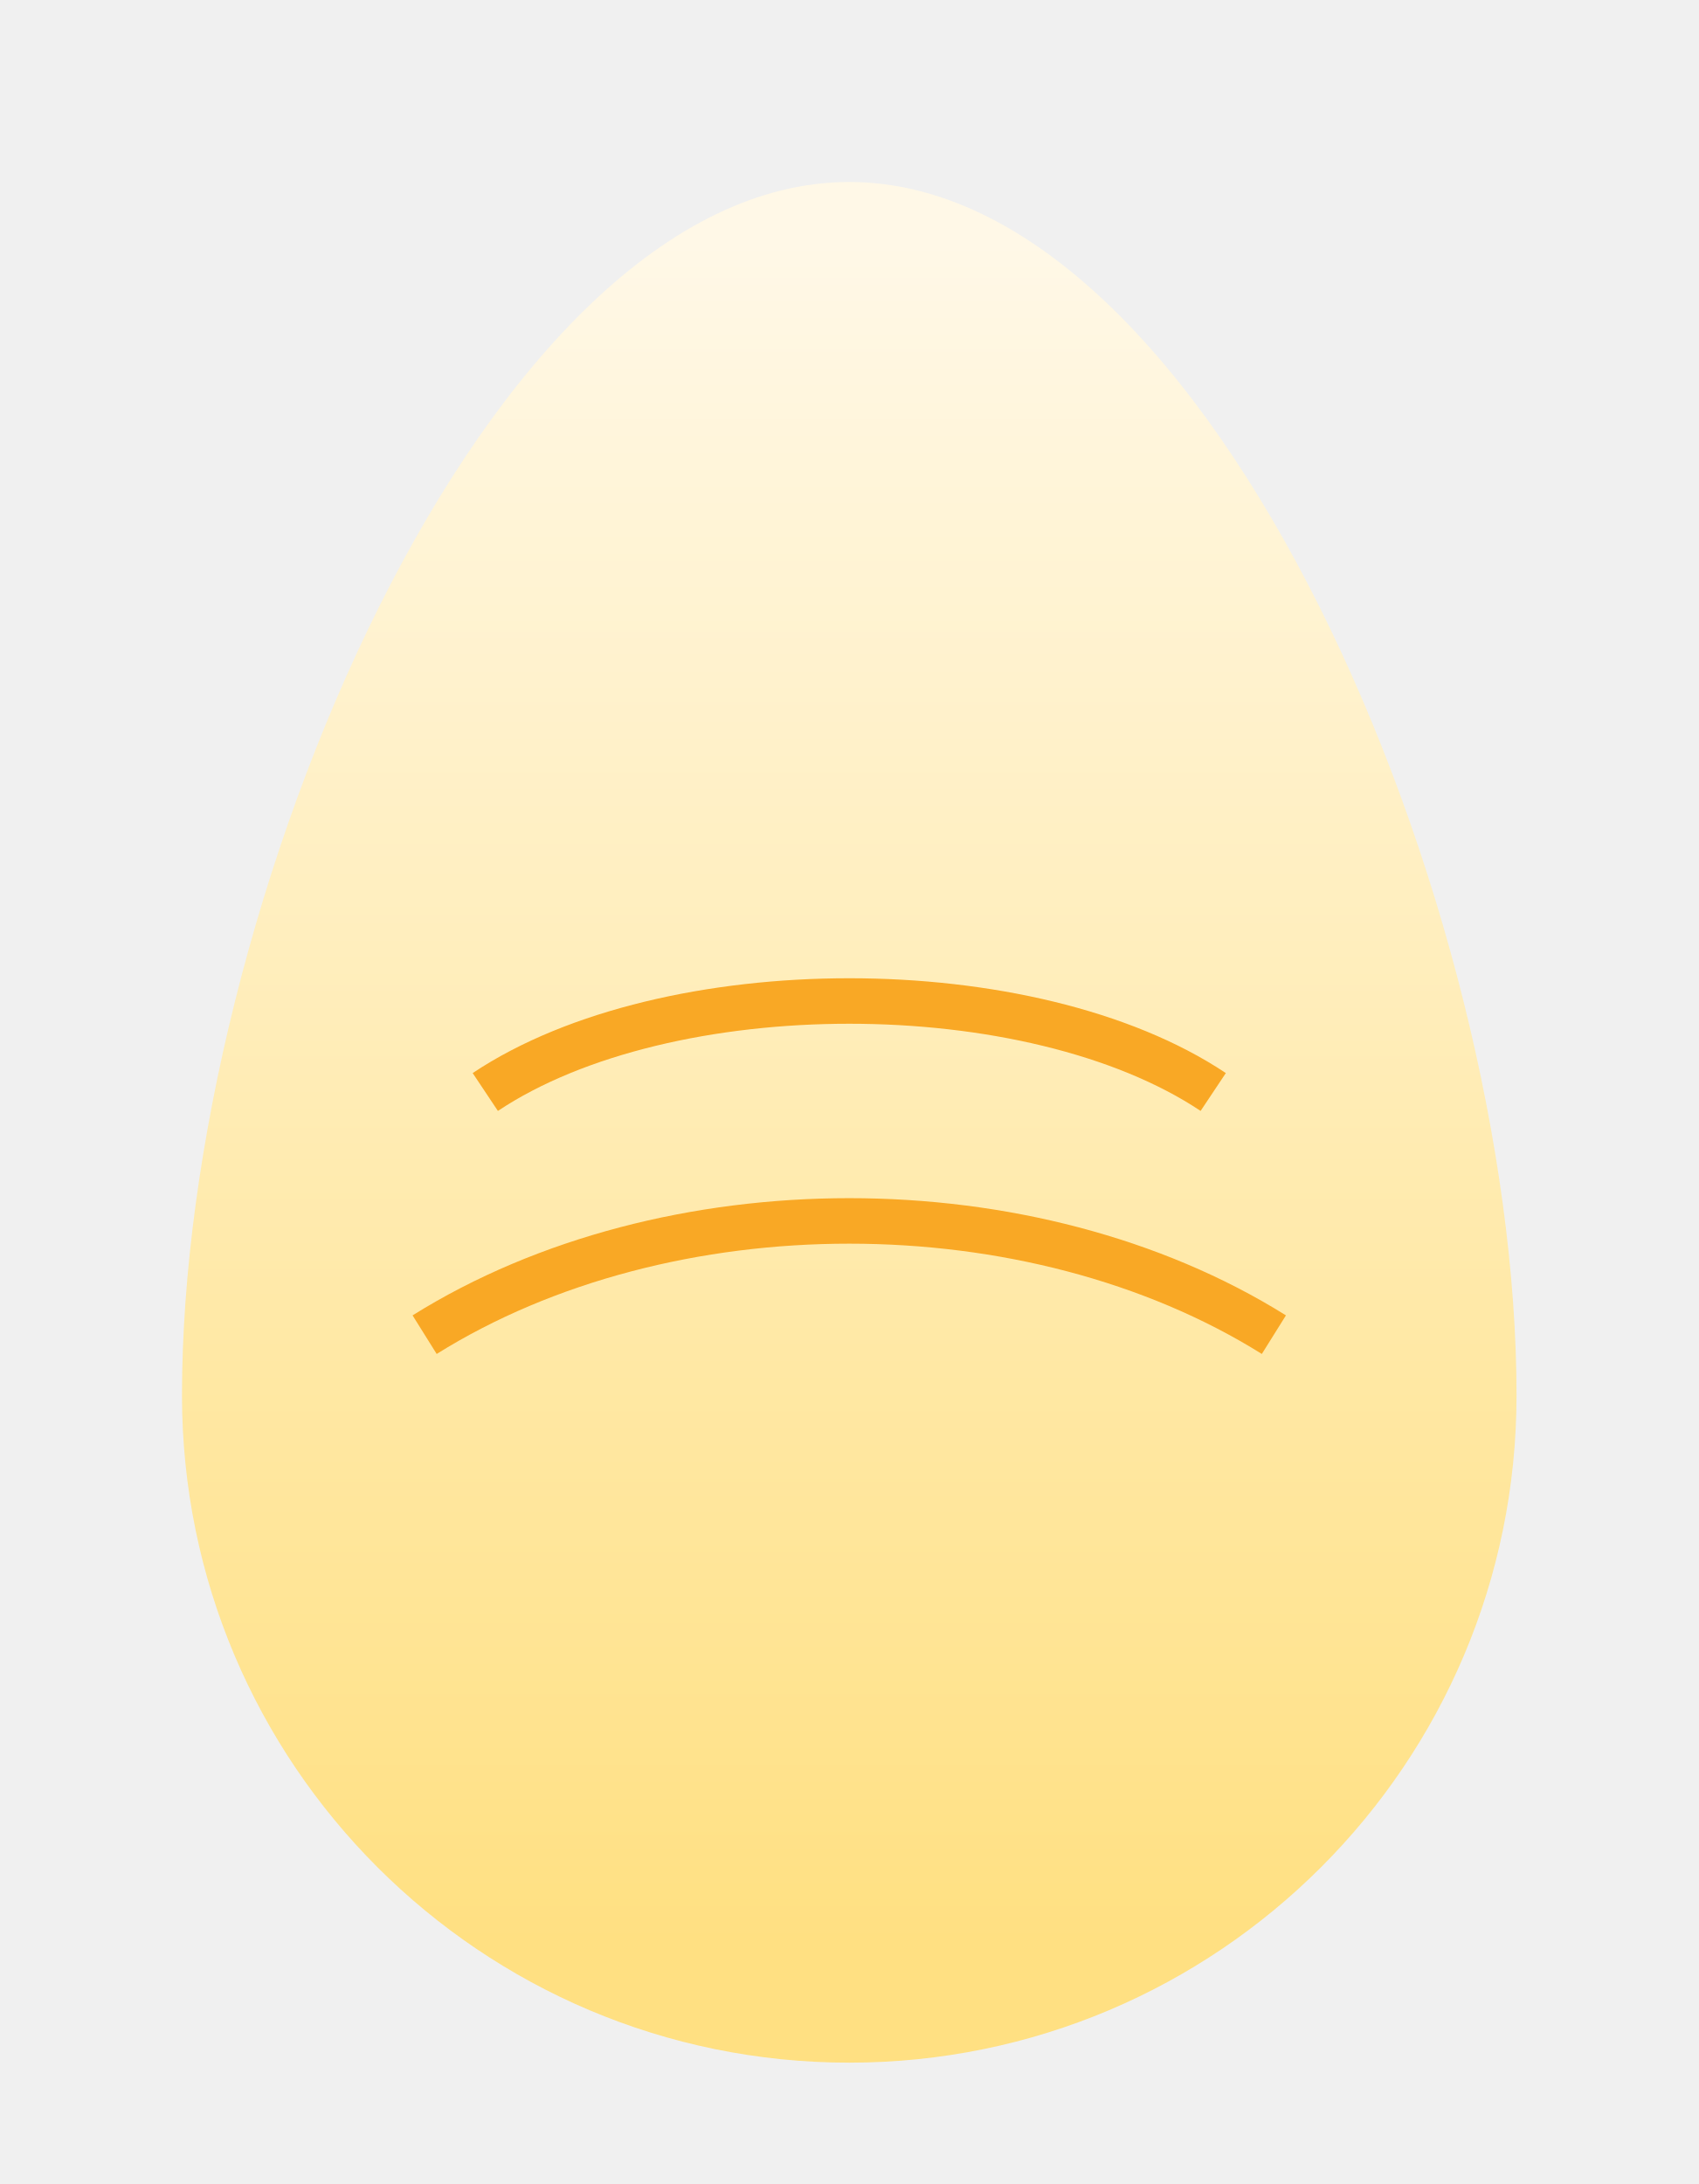
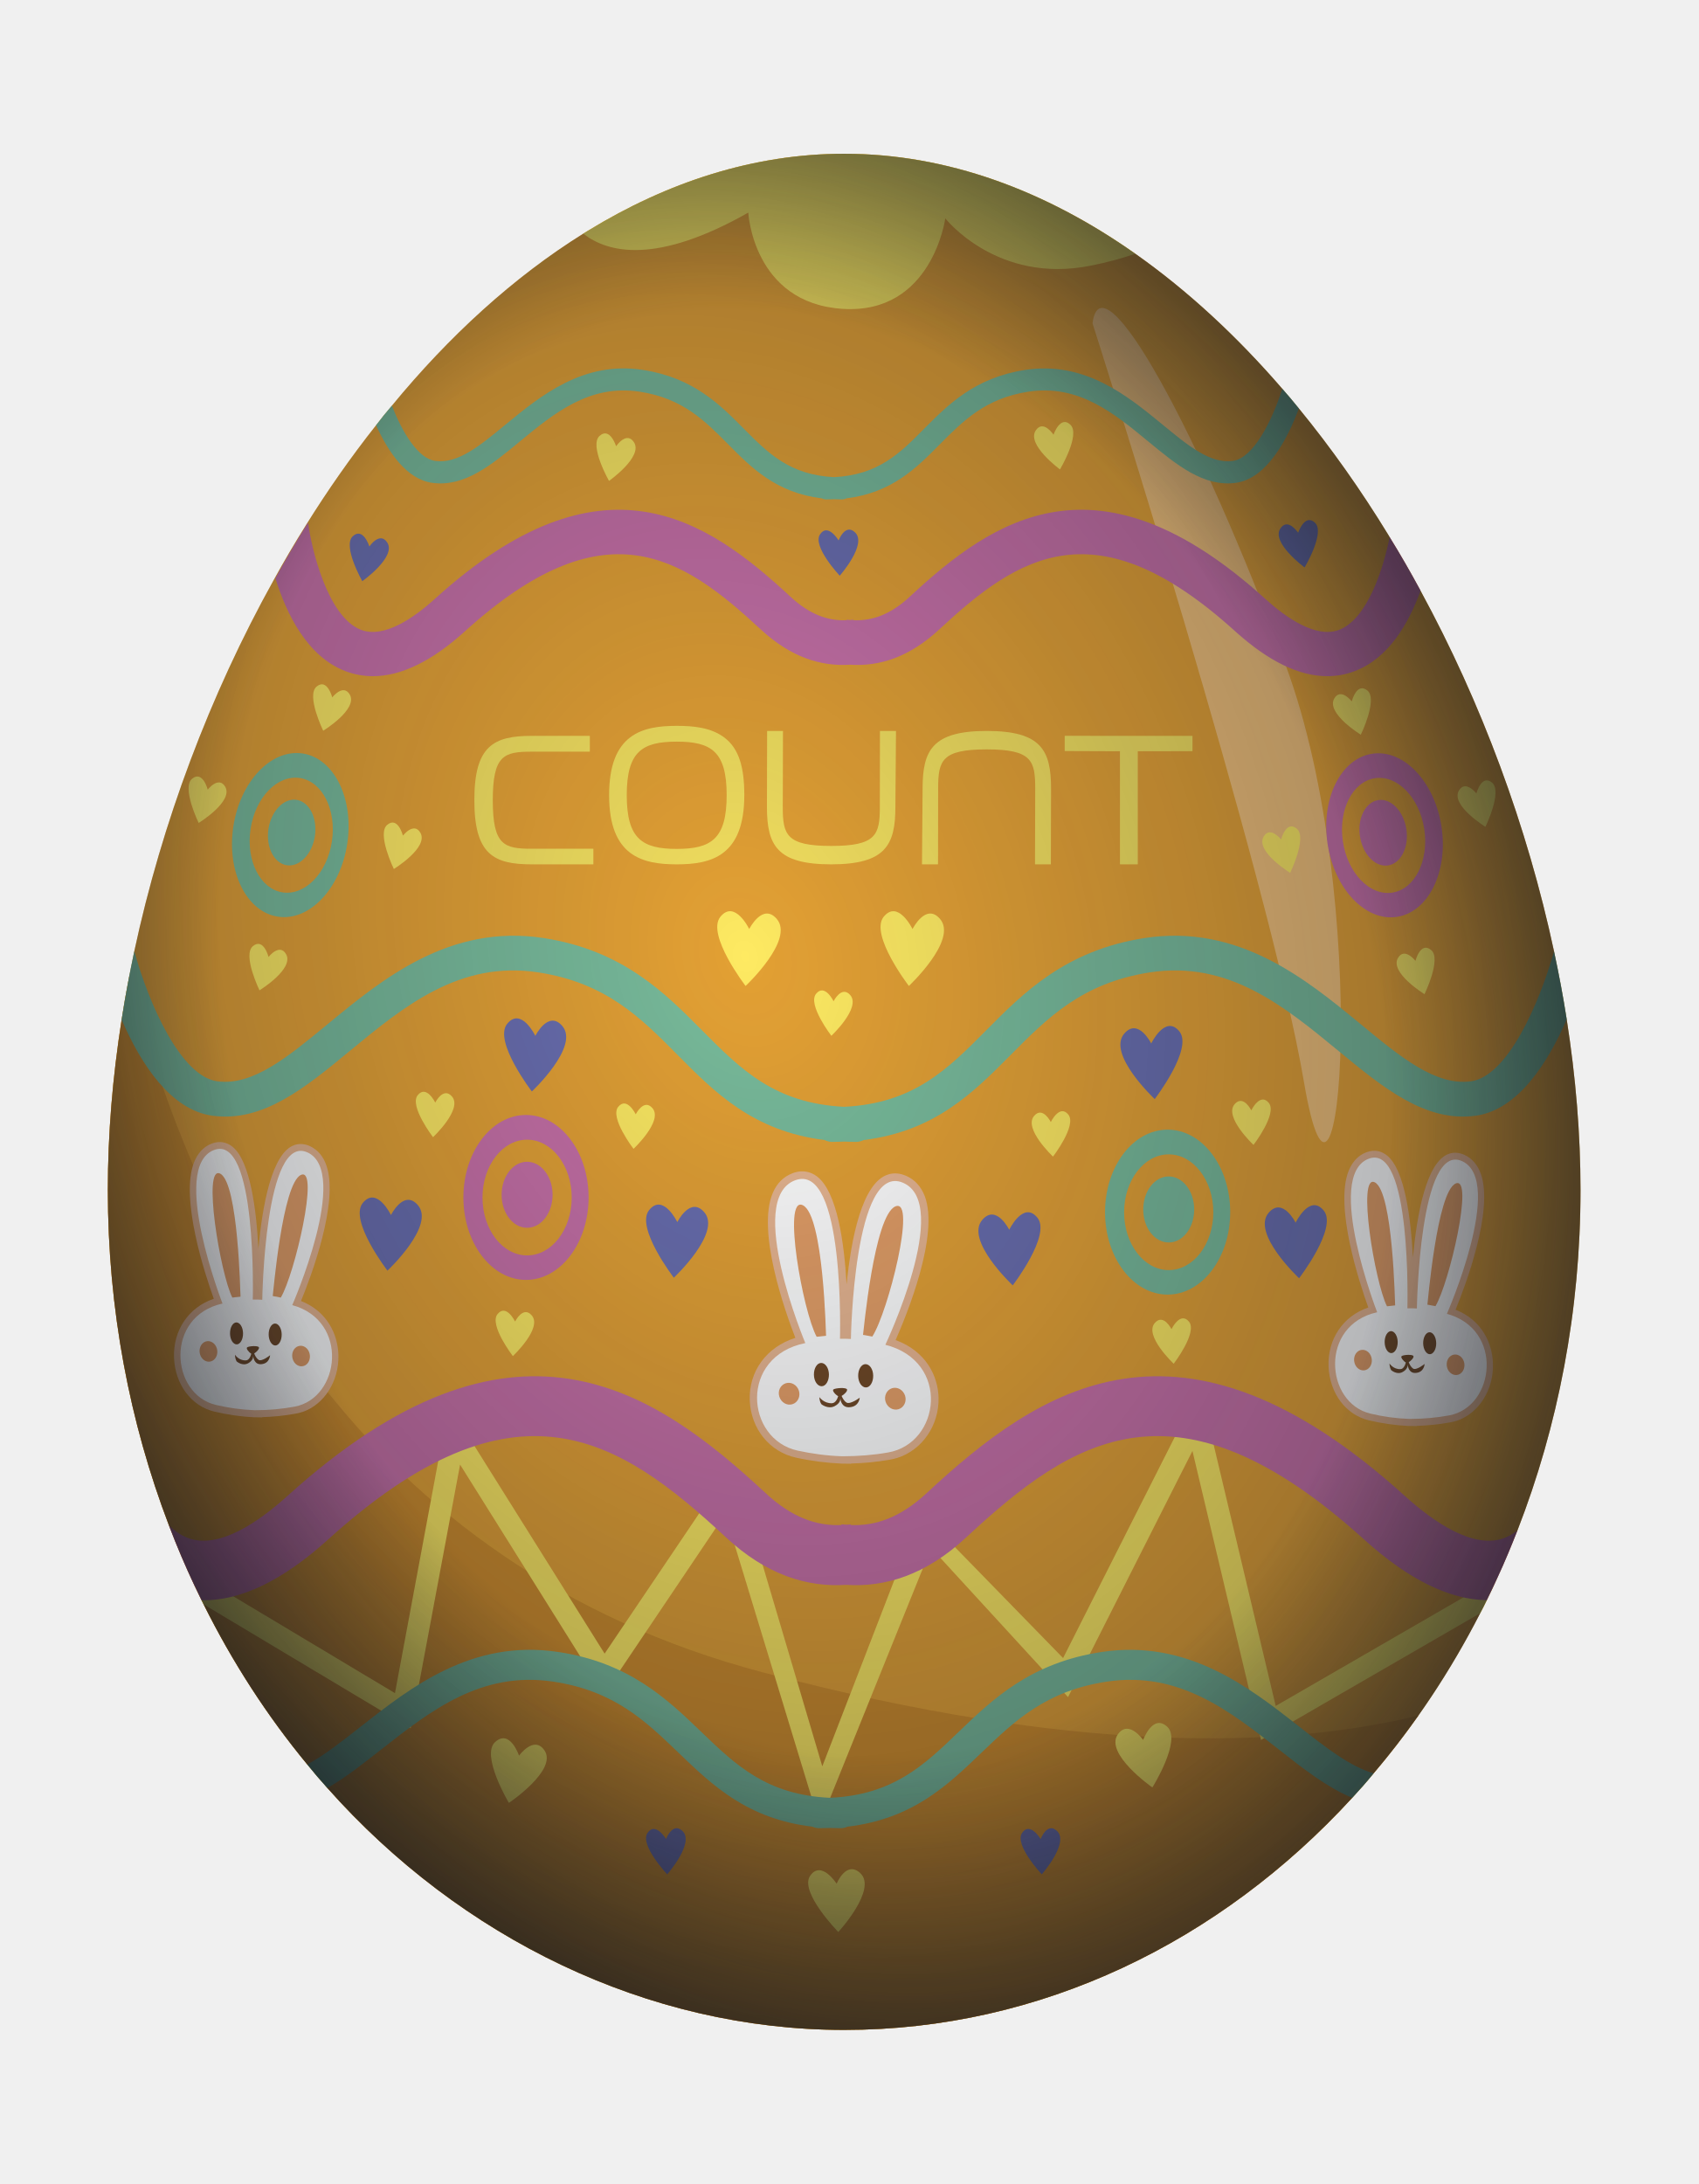
- <svg xmlns="http://www.w3.org/2000/svg" viewBox="0 0 56 72" fill="none">
+ <svg xmlns="http://www.w3.org/2000/svg" width="56" height="72" viewBox="0 0 56 72" fill="none">
+   <path d="M52.109 39.228C52.109 43.225 51.367 47.021 50.031 50.45C49.824 50.981 49.605 51.505 49.368 52.015C49.256 52.266 49.139 52.51 49.019 52.754C48.95 52.899 48.877 53.041 48.801 53.183C48.195 54.366 47.514 55.494 46.764 56.557C46.298 57.217 45.806 57.853 45.288 58.461C45.063 58.738 44.826 59.007 44.582 59.269C40.229 64.012 34.329 66.92 27.832 66.92C21.335 66.92 15.173 63.877 10.794 58.945C10.565 58.69 10.343 58.432 10.132 58.17C8.814 56.576 7.668 54.807 6.714 52.892C6.692 52.848 6.667 52.801 6.645 52.754C6.568 52.597 6.492 52.441 6.419 52.284C6.113 51.636 5.83 50.97 5.571 50.29C4.275 46.901 3.555 43.159 3.555 39.228C3.555 37.394 3.711 35.512 4.01 33.616C4.084 33.132 4.17 32.65 4.264 32.167C4.316 31.898 4.371 31.629 4.428 31.359C5.335 27.13 6.918 22.911 9.018 19.133C9.356 18.514 9.713 17.91 10.084 17.317C10.805 16.16 11.577 15.057 12.399 14.019C12.563 13.801 12.738 13.586 12.92 13.375C14.811 11.074 16.939 9.132 19.23 7.703C19.28 7.672 19.33 7.64 19.38 7.61C22.012 5.997 24.862 5.069 27.832 5.069C31.235 5.069 34.471 6.285 37.408 8.349C37.416 8.354 37.423 8.359 37.431 8.364C39.159 9.581 40.785 11.089 42.278 12.818C42.464 13.029 42.646 13.244 42.824 13.466C43.883 14.758 44.873 16.16 45.78 17.645C45.791 17.666 45.805 17.685 45.816 17.706C46.166 18.271 46.497 18.849 46.817 19.439C46.824 19.45 46.832 19.464 46.835 19.475C48.844 23.162 50.359 27.257 51.236 31.363C51.396 32.109 51.538 32.859 51.654 33.605C51.953 35.508 52.109 37.394 52.109 39.228Z" fill="#E4A134" />
+   <path d="M36.021 10.66C36.021 10.66 41.819 28.778 42.995 35.69C44.171 42.602 45.241 29.652 42.395 21.947C39.552 14.245 36.316 8.356 36.021 10.656V10.66Z" fill="#F4C27A" />
+   <path fill-rule="evenodd" clip-rule="evenodd" d="M46.764 56.557C46.298 57.218 45.806 57.853 45.288 58.461C45.063 58.738 44.826 59.007 44.582 59.269C40.229 64.012 34.329 66.92 27.832 66.92C21.335 66.92 15.173 63.877 10.794 58.945C10.565 58.691 10.343 58.432 10.132 58.17C8.814 56.576 7.668 54.807 6.714 52.892C6.709 52.883 6.704 52.873 6.699 52.864L6.692 52.848C6.676 52.818 6.66 52.786 6.645 52.754C6.568 52.598 6.492 52.441 6.419 52.285C6.113 51.637 5.83 50.971 5.571 50.29C4.275 46.901 3.555 43.16 3.555 39.229C3.555 37.394 3.711 35.512 4.01 33.616C4.084 33.132 4.17 32.65 4.264 32.168C6.44 40.735 11.827 51.614 25.152 55.133C35.466 57.858 42.329 57.636 46.764 56.557Z" fill="#D18D2A" />
+   <path d="M46.835 19.475C46.449 20.545 45.783 21.71 44.648 22.132C44.364 22.238 44.069 22.292 43.76 22.292C42.828 22.292 41.816 21.797 40.728 20.815C36.13 16.647 33.586 18.318 30.973 20.745C29.976 21.674 28.986 21.976 28.028 21.914C27.071 21.976 26.078 21.674 25.076 20.745C22.463 18.318 19.923 16.647 15.326 20.815C14.241 21.797 13.225 22.292 12.294 22.292C11.988 22.292 11.693 22.238 11.405 22.132C10.128 21.655 9.44 20.229 9.08 19.064C9.418 18.445 9.771 17.841 10.146 17.248H10.161C10.259 18.023 10.787 20.349 11.912 20.767C12.672 21.051 13.659 20.36 14.347 19.734C19.85 14.751 23.282 17.091 26.07 19.679C26.689 20.25 27.29 20.476 27.916 20.447V20.429C27.952 20.436 27.988 20.436 28.028 20.44C28.061 20.436 28.101 20.436 28.134 20.429V20.447C28.764 20.476 29.368 20.25 29.987 19.679C32.767 17.091 36.203 14.751 41.707 19.734C42.395 20.36 43.385 21.051 44.142 20.767C45.095 20.411 45.619 18.7 45.816 17.706C46.165 18.27 46.497 18.849 46.817 19.439C46.824 19.45 46.831 19.464 46.835 19.475Z" fill="#C870A8" />
+   <path fill-rule="evenodd" clip-rule="evenodd" d="M19.23 7.703C20.041 8.339 21.641 8.729 24.671 7.009C24.671 7.009 24.826 9.993 27.78 10.182C30.737 10.372 31.166 7.198 31.166 7.198C31.166 7.198 32.872 9.375 35.951 8.76C36.54 8.643 37.029 8.506 37.431 8.364L37.408 8.349C34.471 6.285 31.235 5.069 27.832 5.069C24.862 5.069 22.012 5.997 19.38 7.61C19.33 7.64 19.28 7.672 19.23 7.703Z" fill="#FEEA61" />
+   <path d="M49.368 52.015C49.256 52.266 49.139 52.51 49.019 52.754C48.95 52.899 48.877 53.041 48.801 53.183L41.576 57.361L39.315 47.833L35.213 55.949L30.7 51.028L27.024 60.128L23.912 49.911L19.912 55.855L15.169 48.284L13.542 56.979L6.714 52.892C6.692 52.848 6.667 52.801 6.645 52.754C6.568 52.597 6.492 52.441 6.419 52.284L6.605 51.975L13.022 55.818L14.794 46.315L19.934 54.515L24.156 48.255L27.111 58.231L30.354 49.845L35.05 54.661L39.563 45.729L42.06 56.24L49.368 52.015Z" fill="#FEEA61" />
+   <path d="M17.342 36.757C16.203 36.757 15.278 37.976 15.278 39.476C15.278 40.976 16.203 42.195 17.342 42.195C18.481 42.195 19.406 40.976 19.406 39.476C19.406 37.976 18.481 36.757 17.342 36.757ZM17.378 41.387C16.567 41.387 15.908 40.532 15.908 39.48C15.908 38.428 16.567 37.572 17.378 37.572C18.19 37.572 18.849 38.428 18.849 39.48C18.849 40.532 18.19 41.387 17.378 41.387Z" fill="#C870A8" />
+   <path d="M18.219 39.388C18.219 39.989 17.844 40.477 17.378 40.477C16.913 40.477 16.538 39.989 16.538 39.388C16.538 38.788 16.913 38.3 17.378 38.3C17.844 38.3 18.219 38.788 18.219 39.388Z" fill="#C870A8" />
+   <path d="M9.979 24.84C8.942 24.684 7.919 25.761 7.693 27.246C7.467 28.732 8.126 30.064 9.164 30.22C10.201 30.377 11.224 29.299 11.449 27.814C11.675 26.329 11.016 24.997 9.979 24.84ZM9.316 29.419C8.578 29.307 8.104 28.371 8.261 27.33C8.417 26.289 9.145 25.536 9.888 25.649C10.627 25.761 11.1 26.697 10.943 27.738C10.787 28.779 10.059 29.532 9.316 29.419Z" fill="#78BB9B" />
+   <path d="M10.383 27.563C10.292 28.156 9.877 28.589 9.455 28.524C9.032 28.458 8.763 27.927 8.85 27.33C8.941 26.737 9.356 26.304 9.779 26.369C10.201 26.435 10.47 26.966 10.383 27.563Z" fill="#78BB9B" />
+   <path d="M43.77 27.822C43.996 29.307 45.019 30.384 46.056 30.227C47.093 30.071 47.752 28.739 47.527 27.254C47.301 25.769 46.278 24.691 45.241 24.848C44.203 25.004 43.545 26.337 43.77 27.822ZM44.276 27.745C44.12 26.704 44.589 25.769 45.332 25.656C46.071 25.543 46.802 26.297 46.959 27.337C47.115 28.378 46.646 29.314 45.903 29.427C45.164 29.54 44.433 28.786 44.276 27.745Z" fill="#C870A8" />
+   <path d="M44.837 27.57C44.928 28.163 45.343 28.596 45.765 28.531C46.187 28.465 46.457 27.934 46.369 27.337C46.278 26.744 45.863 26.31 45.441 26.376C45.019 26.442 44.749 26.973 44.837 27.57Z" fill="#C870A8" />
+   <path d="M42.824 13.466C42.449 14.471 41.772 15.781 40.739 15.919C39.687 16.058 38.798 15.33 37.863 14.558C36.731 13.623 35.559 12.658 33.903 12.913C32.491 13.131 31.763 13.867 30.991 14.642C30.212 15.432 29.404 16.243 27.908 16.429C27.861 16.451 27.806 16.465 27.748 16.465C27.664 16.465 27.581 16.462 27.497 16.458C27.417 16.458 27.333 16.465 27.246 16.465C27.191 16.465 27.137 16.451 27.089 16.429C25.593 16.243 24.785 15.432 24.003 14.642C23.235 13.867 22.507 13.131 21.091 12.913C19.442 12.658 18.267 13.623 17.134 14.558C16.199 15.33 15.315 16.061 14.259 15.919C13.407 15.806 12.8 14.9 12.399 14.019C12.563 13.801 12.738 13.586 12.92 13.375C13.273 14.267 13.786 15.122 14.354 15.195C15.096 15.297 15.824 14.693 16.672 13.994C17.811 13.059 19.227 11.886 21.204 12.196C22.856 12.451 23.741 13.342 24.52 14.129C25.331 14.948 26.041 15.657 27.497 15.73C28.956 15.657 29.666 14.948 30.474 14.129C31.257 13.342 32.141 12.451 33.794 12.196C35.767 11.89 37.186 13.059 38.325 13.994C39.173 14.693 39.905 15.297 40.644 15.195C41.328 15.104 41.936 13.877 42.278 12.818C42.464 13.029 42.646 13.244 42.824 13.466Z" fill="#78BB9B" />
+   <path d="M20.316 14.707C20.316 14.707 20.658 14.205 20.902 14.58C21.211 15.057 20.079 15.854 20.079 15.854C20.079 15.854 19.424 14.7 19.762 14.376C20.105 14.056 20.312 14.707 20.312 14.707H20.316Z" fill="#FEEA62" />
+   <path d="M27.65 17.812C27.65 17.812 27.868 17.244 28.189 17.55C28.604 17.939 27.686 18.98 27.686 18.98C27.686 18.98 26.776 18.012 27.035 17.619C27.293 17.226 27.646 17.812 27.646 17.812H27.65Z" fill="#696EB0" />
+   <path d="M34.733 14.329C34.733 14.329 34.398 13.823 34.151 14.187C33.83 14.656 34.948 15.475 34.948 15.475C34.948 15.475 35.628 14.332 35.294 14.005C34.959 13.677 34.737 14.325 34.737 14.325L34.733 14.329Z" fill="#FEEA62" />
+   <path d="M12.181 18.012C12.181 18.012 12.523 17.51 12.767 17.885C13.076 18.361 11.944 19.159 11.944 19.159C11.944 19.159 11.289 18.005 11.628 17.681C11.97 17.36 12.177 18.012 12.177 18.012H12.181Z" fill="#696EB0" />
+   <path d="M42.798 17.561C42.798 17.561 42.464 17.055 42.216 17.419C41.896 17.888 43.013 18.707 43.013 18.707C43.013 18.707 43.694 17.564 43.359 17.237C43.024 16.909 42.802 17.557 42.802 17.557L42.798 17.561Z" fill="#696EB0" />
+   <path d="M50.031 50.45C49.725 51.24 49.387 52.008 49.019 52.754C47.785 52.736 46.435 52.069 44.994 50.77C38.806 45.157 35.385 47.407 31.865 50.675C30.526 51.924 29.186 52.331 27.898 52.248C26.609 52.331 25.27 51.924 23.927 50.675C20.41 47.407 16.989 45.157 10.798 50.77C9.335 52.091 7.966 52.757 6.714 52.757C6.692 52.757 6.667 52.757 6.645 52.754C6.252 51.957 5.891 51.134 5.571 50.29C5.764 50.475 5.975 50.621 6.204 50.705C7.224 51.087 8.549 50.155 9.48 49.314C16.891 42.606 21.513 45.754 25.262 49.241C26.092 50.009 26.907 50.315 27.745 50.275V50.25C27.799 50.261 27.847 50.261 27.898 50.264C27.945 50.264 27.996 50.264 28.043 50.25V50.275C28.888 50.315 29.699 50.009 30.533 49.241C34.282 45.754 38.904 42.606 46.315 49.314C47.243 50.155 48.572 51.087 49.591 50.705C49.747 50.646 49.893 50.563 50.031 50.45Z" fill="#C870A8" />
+   <path d="M51.654 33.605C51.032 35.043 50.045 36.593 48.648 36.783C46.995 37.005 45.601 35.858 44.127 34.643C42.344 33.176 40.502 31.654 37.903 32.058C35.679 32.404 34.536 33.554 33.324 34.777C32.094 36.015 30.828 37.292 28.476 37.584C28.4 37.62 28.316 37.645 28.225 37.645C28.09 37.645 27.959 37.638 27.832 37.635C27.701 37.638 27.57 37.645 27.435 37.645C27.344 37.645 27.264 37.62 27.188 37.584C24.833 37.292 23.566 36.015 22.336 34.774C21.128 33.554 19.985 32.404 17.757 32.058C15.162 31.654 13.316 33.176 11.537 34.643C10.063 35.858 8.672 37.005 7.012 36.783C5.618 36.597 4.632 35.05 4.01 33.616C4.126 32.863 4.268 32.113 4.428 31.36C4.912 33.107 5.964 35.487 7.165 35.647C8.33 35.804 9.477 34.857 10.809 33.758C12.6 32.284 14.823 30.446 17.932 30.926C20.531 31.33 21.921 32.732 23.148 33.969C24.425 35.254 25.539 36.375 27.832 36.488C30.125 36.375 31.235 35.254 32.513 33.969C33.739 32.732 35.13 31.33 37.728 30.926C40.833 30.446 43.064 32.284 44.855 33.758C46.184 34.857 47.337 35.804 48.499 35.647C49.693 35.487 50.744 33.11 51.236 31.363C51.396 32.109 51.538 32.859 51.654 33.605Z" fill="#78BB9B" />
+   <path d="M17.651 34.148C17.651 34.148 18.077 33.292 18.536 33.82C19.125 34.493 17.535 35.982 17.535 35.982C17.535 35.982 16.261 34.326 16.72 33.755C17.182 33.179 17.651 34.151 17.651 34.151V34.148Z" fill="#696EB0" />
+   <path d="M29.572 48.066C29.492 48.091 29.408 48.109 29.324 48.124C28.906 48.197 28.473 48.237 28.058 48.248V48.255L27.803 48.251H27.752C27.264 48.23 26.744 48.164 26.249 48.055C25.375 47.865 24.76 47.108 24.72 46.173C24.68 45.216 25.27 44.404 26.223 44.106C25.892 43.254 24.938 40.582 25.481 39.323C25.615 39.006 25.834 38.791 26.128 38.679C26.15 38.671 26.169 38.664 26.187 38.657C26.456 38.573 26.718 38.617 26.937 38.784C27.606 39.294 27.836 40.99 27.912 42.348C28.061 40.852 28.418 38.984 29.284 38.719C29.47 38.66 29.666 38.675 29.87 38.762C30.158 38.886 30.365 39.112 30.489 39.432C30.973 40.713 29.899 43.341 29.528 44.178C30.536 44.546 30.926 45.372 30.944 46.068C30.969 46.985 30.405 47.807 29.575 48.066H29.572Z" fill="#E8B691" />
+   <path d="M29.189 44.335C29.189 44.335 31.395 39.687 29.772 38.992C28.149 38.297 28.054 44.142 28.054 44.142L27.894 44.135H27.887H27.854H27.694C27.694 44.135 27.865 38.289 26.212 38.912C24.56 39.534 26.551 44.277 26.551 44.277C24.363 44.721 24.582 47.447 26.296 47.822C26.765 47.924 27.268 47.993 27.756 48.008C27.756 48.008 27.766 48.008 27.774 48.008C27.785 48.008 27.799 48.008 27.81 48.008C28.298 48.008 28.804 47.968 29.277 47.884C31.006 47.589 31.352 44.877 29.182 44.331L29.189 44.335Z" fill="white" />
+   <path d="M27.33 45.31C27.333 45.522 27.228 45.7 27.09 45.7C26.951 45.7 26.838 45.532 26.835 45.321C26.831 45.11 26.937 44.932 27.075 44.932C27.213 44.932 27.326 45.099 27.33 45.31Z" fill="#6E4725" />
+   <path d="M28.789 45.35C28.793 45.562 28.687 45.74 28.549 45.74C28.411 45.74 28.298 45.572 28.294 45.361C28.291 45.15 28.396 44.972 28.535 44.972C28.673 44.972 28.786 45.139 28.789 45.35Z" fill="#6E4725" />
+   <path d="M27.912 46.238C27.828 46.191 27.774 46.082 27.748 46.02C27.836 45.972 27.948 45.86 27.927 45.805C27.898 45.732 27.544 45.758 27.479 45.805C27.424 45.845 27.548 45.983 27.635 46.027C27.61 46.114 27.548 46.253 27.432 46.26C27.159 46.271 27.017 46.06 27.017 46.06C27.017 46.06 27.009 46.184 27.082 46.293C27.082 46.293 27.297 46.468 27.515 46.358C27.701 46.264 27.708 46.144 27.705 46.103C27.712 46.162 27.752 46.42 28.025 46.391C28.331 46.362 28.345 46.078 28.345 46.078C28.345 46.078 28.036 46.311 27.908 46.238H27.912Z" fill="#6E4725" />
+   <path d="M27.235 44.036C27.228 44.007 27.159 40.073 26.471 39.734C25.783 39.396 26.467 43.228 26.925 44.069L27.235 44.036Z" fill="#E39E66" />
+   <path d="M28.454 44.007C28.465 43.978 28.815 40.058 29.524 39.77C30.234 39.483 29.28 43.257 28.76 44.062L28.454 44.007Z" fill="#E39E66" />
+   <path d="M29.841 46.013C29.899 46.202 29.805 46.402 29.626 46.457C29.448 46.511 29.259 46.402 29.197 46.209C29.139 46.02 29.233 45.82 29.412 45.765C29.59 45.711 29.779 45.82 29.841 46.013Z" fill="#E39E66" />
+   <path d="M26.34 45.849C26.398 46.038 26.303 46.238 26.125 46.293C25.947 46.347 25.757 46.238 25.695 46.045C25.633 45.852 25.732 45.656 25.91 45.601C26.088 45.547 26.278 45.656 26.34 45.849Z" fill="#E39E66" />
+   <path d="M9.968 46.548C9.899 46.57 9.826 46.592 9.749 46.603C9.385 46.672 9.007 46.708 8.647 46.719V46.727L8.425 46.723H8.381C7.955 46.705 7.504 46.639 7.071 46.537C6.31 46.359 5.775 45.645 5.738 44.765C5.702 43.862 6.215 43.098 7.049 42.817C6.761 42.017 5.928 39.498 6.401 38.311C6.521 38.013 6.71 37.809 6.965 37.707C6.983 37.7 7.001 37.693 7.016 37.689C7.253 37.609 7.478 37.653 7.671 37.809C8.253 38.289 8.454 39.887 8.519 41.169C8.65 39.756 8.96 37.998 9.713 37.747C9.877 37.693 10.048 37.707 10.223 37.787C10.474 37.904 10.656 38.118 10.761 38.42C11.184 39.629 10.248 42.104 9.924 42.89C10.805 43.236 11.14 44.015 11.158 44.67C11.18 45.536 10.688 46.308 9.964 46.552L9.968 46.548Z" fill="#E8B691" />
+   <path d="M9.633 43.032C9.633 43.032 11.555 38.653 10.143 37.994C8.727 37.339 8.647 42.85 8.647 42.85L8.508 42.843H8.501H8.472H8.334C8.334 42.843 8.483 37.332 7.042 37.918C5.6 38.504 7.336 42.974 7.336 42.974C5.429 43.392 5.618 45.962 7.114 46.315C7.522 46.413 7.962 46.475 8.388 46.49C8.388 46.49 8.399 46.49 8.403 46.49C8.414 46.49 8.425 46.49 8.436 46.49C8.861 46.49 9.302 46.45 9.713 46.373C11.22 46.093 11.522 43.538 9.633 43.025V43.032Z" fill="white" />
+   <path d="M8.013 43.953C8.017 44.153 7.922 44.317 7.806 44.321C7.686 44.321 7.587 44.164 7.584 43.964C7.58 43.764 7.675 43.6 7.791 43.596C7.911 43.596 8.01 43.753 8.013 43.953Z" fill="#6E4725" />
+   <path d="M9.287 43.989C9.291 44.19 9.196 44.353 9.08 44.357C8.963 44.361 8.861 44.2 8.858 44C8.854 43.8 8.949 43.636 9.065 43.633C9.182 43.629 9.284 43.789 9.287 43.989Z" fill="#6E4725" />
+   <path d="M8.523 44.826C8.45 44.779 8.403 44.681 8.381 44.619C8.457 44.575 8.556 44.469 8.537 44.419C8.512 44.353 8.203 44.375 8.148 44.419C8.101 44.455 8.21 44.586 8.286 44.63C8.264 44.713 8.21 44.844 8.108 44.848C7.871 44.859 7.748 44.662 7.748 44.662C7.748 44.662 7.744 44.779 7.802 44.881C7.802 44.881 7.988 45.048 8.181 44.943C8.341 44.855 8.348 44.739 8.348 44.702C8.352 44.757 8.388 45.001 8.628 44.972C8.894 44.943 8.905 44.677 8.905 44.677C8.905 44.677 8.636 44.899 8.523 44.83V44.826Z" fill="#6E4725" />
+   <path d="M7.93 42.748C7.922 42.719 7.864 39.014 7.264 38.694C6.663 38.373 7.26 41.988 7.66 42.777L7.93 42.748Z" fill="#E39E66" />
+   <path d="M8.992 42.726C9.003 42.701 9.305 39.006 9.924 38.733C10.543 38.46 9.713 42.017 9.258 42.777L8.992 42.726Z" fill="#E39E66" />
+   <path d="M10.204 44.611C10.255 44.79 10.172 44.979 10.019 45.03C9.866 45.081 9.699 44.979 9.648 44.797C9.597 44.619 9.68 44.429 9.833 44.379C9.986 44.328 10.154 44.429 10.204 44.611Z" fill="#E39E66" />
+   <path d="M7.151 44.459C7.202 44.638 7.118 44.827 6.965 44.878C6.812 44.929 6.645 44.827 6.594 44.645C6.543 44.467 6.627 44.277 6.779 44.226C6.932 44.175 7.1 44.277 7.151 44.459Z" fill="#E39E66" />
+   <path d="M48.032 46.836C47.963 46.858 47.891 46.879 47.814 46.89C47.45 46.959 47.072 46.996 46.711 47.007V47.014L46.489 47.01H46.446C46.02 46.992 45.568 46.927 45.135 46.825C44.374 46.646 43.84 45.933 43.803 45.052C43.767 44.15 44.28 43.385 45.113 43.105C44.826 42.304 43.992 39.785 44.465 38.599C44.586 38.3 44.775 38.097 45.03 37.995C45.048 37.987 45.066 37.98 45.081 37.977C45.317 37.896 45.543 37.94 45.736 38.097C46.318 38.577 46.518 40.175 46.584 41.456C46.715 40.044 47.024 38.286 47.778 38.035C47.941 37.98 48.113 37.995 48.287 38.075C48.538 38.191 48.72 38.406 48.826 38.708C49.248 39.916 48.313 42.392 47.989 43.178C48.87 43.523 49.205 44.302 49.223 44.958C49.245 45.824 48.753 46.596 48.029 46.839L48.032 46.836Z" fill="#E8B691" />
+   <path d="M47.702 43.319C47.702 43.319 49.623 38.941 48.211 38.282C46.799 37.627 46.715 43.137 46.715 43.137L46.577 43.13H46.569H46.54H46.402C46.402 43.13 46.551 37.62 45.11 38.206C43.669 38.791 45.405 43.261 45.405 43.261C43.498 43.68 43.687 46.249 45.183 46.602C45.59 46.701 46.031 46.763 46.457 46.777C46.457 46.777 46.468 46.777 46.471 46.777C46.482 46.777 46.493 46.777 46.504 46.777C46.93 46.777 47.37 46.737 47.782 46.661C49.288 46.38 49.591 43.825 47.702 43.312V43.319Z" fill="white" />
+   <path d="M46.082 44.24C46.085 44.44 45.991 44.604 45.874 44.608C45.754 44.608 45.656 44.451 45.652 44.251C45.649 44.051 45.743 43.887 45.86 43.883C45.98 43.883 46.078 44.04 46.082 44.24Z" fill="#6E4725" />
+   <path d="M47.352 44.276C47.356 44.477 47.261 44.64 47.145 44.644C47.028 44.648 46.926 44.487 46.922 44.287C46.919 44.087 47.014 43.923 47.13 43.92C47.246 43.916 47.348 44.076 47.352 44.276Z" fill="#6E4725" />
+   <path d="M46.588 45.114C46.515 45.067 46.468 44.969 46.446 44.907C46.522 44.863 46.62 44.758 46.602 44.707C46.577 44.641 46.267 44.663 46.213 44.707C46.165 44.743 46.271 44.874 46.351 44.918C46.329 45.002 46.275 45.133 46.173 45.136C45.936 45.147 45.812 44.95 45.812 44.95C45.812 44.95 45.809 45.067 45.867 45.169C45.867 45.169 46.053 45.336 46.245 45.231C46.406 45.143 46.413 45.027 46.413 44.99C46.416 45.045 46.453 45.289 46.693 45.26C46.959 45.231 46.97 44.965 46.97 44.965C46.97 44.965 46.697 45.187 46.588 45.118V45.114Z" fill="#6E4725" />
+   <path d="M45.998 43.035C45.991 43.006 45.933 39.301 45.332 38.981C44.731 38.66 45.328 42.275 45.729 43.065L45.998 43.035Z" fill="#E39E66" />
+   <path d="M47.061 43.01C47.072 42.984 47.374 39.29 47.993 39.017C48.611 38.744 47.782 42.304 47.327 43.061L47.061 43.01Z" fill="#E39E66" />
+   <path d="M48.269 44.9C48.32 45.078 48.236 45.267 48.084 45.318C47.931 45.369 47.763 45.267 47.712 45.085C47.661 44.903 47.745 44.718 47.898 44.667C48.051 44.616 48.218 44.718 48.269 44.9Z" fill="#E39E66" />
+   <path d="M45.215 44.746C45.267 44.925 45.183 45.114 45.03 45.165C44.877 45.216 44.71 45.114 44.659 44.932C44.608 44.75 44.691 44.564 44.844 44.513C44.997 44.462 45.164 44.564 45.215 44.746Z" fill="#E39E66" />
+   <path d="M38.496 37.241C37.357 37.241 36.433 38.46 36.433 39.96C36.433 41.459 37.357 42.679 38.496 42.679C39.636 42.679 40.56 41.459 40.56 39.96C40.56 38.46 39.636 37.241 38.496 37.241ZM38.533 41.871C37.721 41.871 37.062 41.015 37.062 39.964C37.062 38.912 37.721 38.056 38.533 38.056C39.344 38.056 40.003 38.912 40.003 39.964C40.003 41.015 39.344 41.871 38.533 41.871Z" fill="#78BB9B" />
+   <path d="M39.373 39.873C39.373 40.473 38.999 40.961 38.533 40.961C38.067 40.961 37.692 40.473 37.692 39.873C37.692 39.272 38.067 38.784 38.533 38.784C38.999 38.784 39.373 39.272 39.373 39.873Z" fill="#78BB9B" />
+   <path d="M22.332 40.287C22.332 40.287 22.758 39.432 23.217 39.96C23.806 40.633 22.216 42.122 22.216 42.122C22.216 42.122 20.942 40.466 21.401 39.894C21.863 39.319 22.332 40.291 22.332 40.291V40.287Z" fill="#696EB0" />
+   <path d="M12.891 40.054C12.891 40.054 13.316 39.199 13.775 39.727C14.365 40.4 12.774 41.889 12.774 41.889C12.774 41.889 11.5 40.233 11.959 39.661C12.421 39.086 12.891 40.058 12.891 40.058V40.054Z" fill="#696EB0" />
+   <path d="M20.96 36.735C20.96 36.735 21.226 36.204 21.51 36.531C21.874 36.95 20.887 37.874 20.887 37.874C20.887 37.874 20.098 36.848 20.381 36.491C20.669 36.135 20.96 36.735 20.96 36.735Z" fill="#FEEA62" />
+   <path d="M14.35 36.349C14.35 36.349 14.616 35.818 14.9 36.146C15.264 36.564 14.277 37.489 14.277 37.489C14.277 37.489 13.488 36.462 13.771 36.106C14.059 35.749 14.35 36.349 14.35 36.349Z" fill="#FEEA62" />
+   <path d="M27.483 33.008C27.483 33.008 27.748 32.477 28.032 32.804C28.396 33.223 27.41 34.147 27.41 34.147C27.41 34.147 26.62 33.121 26.904 32.764C27.191 32.408 27.483 33.008 27.483 33.008Z" fill="#FEEA62" />
+   <path d="M30.086 30.628C30.086 30.628 30.524 29.753 30.991 30.292C31.591 30.982 29.966 32.504 29.966 32.504C29.966 32.504 28.665 30.814 29.133 30.226C29.607 29.639 30.086 30.628 30.086 30.628Z" fill="#FEEA62" />
+   <path d="M24.702 30.628C24.702 30.628 25.14 29.753 25.608 30.292C26.207 30.982 24.582 32.504 24.582 32.504C24.582 32.504 23.282 30.814 23.749 30.226C24.223 29.639 24.702 30.628 24.702 30.628Z" fill="#FEEA62" />
+   <path d="M16.247 26.381C16.247 24.893 16.616 24.78 17.534 24.78H19.447V24.259H17.534C16.277 24.259 15.639 24.583 15.639 26.377C15.639 28.171 16.277 28.495 17.533 28.495H19.563V27.981H17.533C16.616 27.981 16.247 27.866 16.247 26.38L16.247 26.381Z" fill="#F3E05F" />
+   <path d="M39.316 24.259C37.912 24.259 36.507 24.258 35.103 24.258V24.76C35.71 24.762 36.317 24.765 36.925 24.767V28.495H37.513V24.767C38.114 24.767 38.715 24.765 39.316 24.764V24.259Z" fill="#F3E05F" />
+   <path d="M23.897 24.326C23.444 23.975 22.838 23.929 22.309 23.929C21.179 23.929 20.082 24.194 20.082 26.212C20.082 28.23 21.179 28.495 22.314 28.495C23.448 28.495 24.54 28.223 24.54 26.211C24.54 25.308 24.369 24.693 23.898 24.327L23.897 24.326ZM22.313 27.986C21.179 27.986 20.664 27.659 20.664 26.215C20.664 24.77 21.179 24.45 22.313 24.45C23.447 24.45 23.958 24.77 23.958 26.215C23.958 27.659 23.446 27.986 22.313 27.986Z" fill="#F3E05F" />
+   <path d="M27.409 27.888C25.921 27.888 25.808 27.518 25.808 26.601C25.811 25.766 25.813 24.932 25.815 24.097H25.292C25.291 24.932 25.288 25.766 25.286 26.601C25.286 27.858 25.61 28.495 27.404 28.495C29.197 28.495 29.521 27.857 29.521 26.601C29.528 25.766 29.534 24.932 29.541 24.097H29.012C29.011 24.932 29.01 25.766 29.008 26.601C29.008 27.518 28.893 27.888 27.408 27.888H27.409Z" fill="#F3E05F" />
+   <path d="M32.53 24.705C34.018 24.705 34.131 25.074 34.131 25.992C34.128 26.826 34.126 27.66 34.124 28.495H34.647C34.648 27.66 34.651 26.826 34.653 25.992C34.653 24.735 34.329 24.097 32.535 24.097C30.742 24.097 30.418 24.736 30.418 25.992C30.411 26.826 30.405 27.66 30.398 28.495H30.927C30.928 27.66 30.929 26.826 30.931 25.992C30.931 25.074 31.046 24.705 32.531 24.705H32.53Z" fill="#F3E05F" />
+   <path d="M13.284 27.548C13.284 27.548 13.648 27.082 13.862 27.457C14.135 27.942 12.985 28.648 12.985 28.648C12.985 28.648 12.417 27.483 12.767 27.192C13.12 26.901 13.284 27.548 13.284 27.548Z" fill="#FEEA62" />
+   <path d="M8.854 31.548C8.854 31.548 9.218 31.082 9.433 31.457C9.706 31.942 8.556 32.648 8.556 32.648C8.556 32.648 7.988 31.483 8.337 31.192C8.69 30.901 8.854 31.548 8.854 31.548Z" fill="#FEEA62" />
+   <path d="M10.954 22.991C10.954 22.991 11.318 22.525 11.533 22.9C11.806 23.384 10.656 24.09 10.656 24.09C10.656 24.09 10.088 22.926 10.438 22.635C10.787 22.343 10.954 22.991 10.954 22.991Z" fill="#FEEA62" />
+   <path d="M6.849 26.031C6.849 26.031 7.213 25.565 7.427 25.94C7.7 26.424 6.55 27.13 6.55 27.13C6.55 27.13 5.982 25.965 6.332 25.674C6.681 25.383 6.849 26.031 6.849 26.031Z" fill="#FEEA62" />
+   <path d="M16.982 43.567C16.982 43.567 17.247 43.035 17.531 43.363C17.895 43.782 16.909 44.706 16.909 44.706C16.909 44.706 16.119 43.68 16.403 43.323C16.69 42.966 16.982 43.567 16.982 43.567Z" fill="#FEEA62" />
+   <path d="M45.288 58.461C45.062 58.738 44.826 59.007 44.582 59.269C43.756 58.927 42.97 58.312 42.158 57.671C40.538 56.401 38.868 55.087 36.509 55.436C34.489 55.735 33.452 56.732 32.352 57.788C31.235 58.861 30.085 59.964 27.948 60.219C27.879 60.248 27.806 60.27 27.723 60.27C27.599 60.27 27.482 60.266 27.366 60.263C27.246 60.266 27.129 60.27 27.006 60.27C26.922 60.27 26.849 60.248 26.78 60.219C24.643 59.964 23.493 58.861 22.376 57.788C21.28 56.732 20.243 55.735 18.223 55.436C15.864 55.087 14.19 56.401 12.574 57.671C11.973 58.144 11.391 58.603 10.794 58.945C10.565 58.69 10.343 58.432 10.132 58.17C10.696 57.864 11.282 57.402 11.911 56.907C13.538 55.629 15.559 54.039 18.379 54.457C20.738 54.803 22.001 56.019 23.115 57.089C24.272 58.203 25.284 59.171 27.366 59.269C29.444 59.171 30.456 58.203 31.613 57.089C32.727 56.019 33.99 54.803 36.349 54.457C39.166 54.042 41.19 55.629 42.817 56.907C43.705 57.606 44.506 58.235 45.288 58.461Z" fill="#78BB9B" />
+   <path d="M17.113 57.879C17.113 57.879 17.604 57.198 17.95 57.704C18.394 58.352 16.778 59.436 16.778 59.436C16.778 59.436 15.839 57.864 16.327 57.427C16.814 56.99 17.113 57.879 17.113 57.879Z" fill="#FEEA62" />
+   <path d="M27.584 62.101C27.584 62.101 27.894 61.33 28.356 61.744C28.946 62.276 27.639 63.692 27.639 63.692C27.639 63.692 26.343 62.37 26.711 61.839C27.078 61.308 27.584 62.101 27.584 62.101Z" fill="#FEEA62" />
+   <path d="M37.692 57.365C37.692 57.365 37.215 56.674 36.858 57.172C36.4 57.813 37.994 58.927 37.994 58.927C37.994 58.927 38.966 57.373 38.486 56.928C38.009 56.481 37.688 57.365 37.688 57.365H37.692Z" fill="#FEEA62" />
+   <path d="M42.238 27.676C42.238 27.676 41.874 27.21 41.66 27.585C41.386 28.069 42.537 28.775 42.537 28.775C42.537 28.775 43.104 27.61 42.755 27.319C42.402 27.028 42.238 27.676 42.238 27.676Z" fill="#FEEA62" />
+   <path d="M46.668 31.676C46.668 31.676 46.304 31.21 46.089 31.585C45.816 32.069 46.966 32.775 46.966 32.775C46.966 32.775 47.534 31.61 47.185 31.319C46.831 31.028 46.668 31.676 46.668 31.676Z" fill="#FEEA62" />
+   <path d="M44.568 23.122C44.568 23.122 44.204 22.656 43.989 23.031C43.716 23.515 44.866 24.221 44.866 24.221C44.866 24.221 45.434 23.057 45.084 22.765C44.731 22.474 44.568 23.122 44.568 23.122Z" fill="#FEEA62" />
+   <path d="M48.677 26.158C48.677 26.158 48.313 25.692 48.098 26.067C47.825 26.551 48.975 27.257 48.975 27.257C48.975 27.257 49.543 26.092 49.194 25.801C48.844 25.51 48.677 26.158 48.677 26.158Z" fill="#FEEA62" />
+   <path d="M37.954 34.398C37.954 34.398 37.528 33.543 37.07 34.071C36.48 34.744 38.071 36.233 38.071 36.233C38.071 36.233 39.344 34.577 38.886 34.005C38.424 33.43 37.954 34.402 37.954 34.402V34.398Z" fill="#696EB0" />
+   <path d="M33.273 40.539C33.273 40.539 32.847 39.684 32.389 40.212C31.799 40.885 33.39 42.374 33.39 42.374C33.39 42.374 34.664 40.718 34.205 40.146C33.743 39.571 33.273 40.543 33.273 40.543V40.539Z" fill="#696EB0" />
+   <path d="M42.715 40.306C42.715 40.306 42.289 39.45 41.831 39.978C41.241 40.652 42.831 42.14 42.831 42.14C42.831 42.14 44.105 40.484 43.647 39.913C43.185 39.338 42.715 40.309 42.715 40.309V40.306Z" fill="#696EB0" />
+   <path d="M34.645 36.99C34.645 36.99 34.38 36.459 34.096 36.786C33.732 37.205 34.718 38.129 34.718 38.129C34.718 38.129 35.508 37.103 35.224 36.746C34.937 36.389 34.645 36.99 34.645 36.99Z" fill="#FEEA62" />
+   <path d="M41.255 36.604C41.255 36.604 40.99 36.073 40.706 36.401C40.342 36.819 41.328 37.744 41.328 37.744C41.328 37.744 42.118 36.717 41.834 36.361C41.547 36.004 41.255 36.604 41.255 36.604Z" fill="#FEEA62" />
+   <path d="M38.624 43.818C38.624 43.818 38.358 43.287 38.074 43.614C37.71 44.033 38.697 44.958 38.697 44.958C38.697 44.958 39.486 43.931 39.203 43.574C38.915 43.218 38.624 43.818 38.624 43.818Z" fill="#FEEA62" />
+   <path d="M34.311 60.623C34.311 60.623 34.529 60.055 34.849 60.361C35.264 60.751 34.347 61.792 34.347 61.792C34.347 61.792 33.437 60.823 33.696 60.43C33.954 60.037 34.307 60.623 34.307 60.623H34.311Z" fill="#696EB0" />
+   <path d="M21.961 60.623C21.961 60.623 22.179 60.055 22.5 60.361C22.915 60.751 21.997 61.792 21.997 61.792C21.997 61.792 21.087 60.823 21.346 60.43C21.604 60.037 21.957 60.623 21.957 60.623H21.961Z" fill="#696EB0" />
+   <path d="M52.109 39.229C52.109 43.225 51.367 47.021 50.031 50.45C49.823 50.981 49.605 51.506 49.368 52.015C49.256 52.266 49.139 52.51 49.019 52.754C48.95 52.9 48.877 53.042 48.801 53.184C47.818 55.102 46.639 56.874 45.288 58.461C45.063 58.738 44.826 59.007 44.582 59.269C40.229 64.012 34.329 66.92 27.832 66.92C21.335 66.92 15.173 63.877 10.794 58.945C10.565 58.691 10.343 58.432 10.132 58.17C8.814 56.576 7.668 54.807 6.714 52.892C6.692 52.849 6.667 52.801 6.645 52.754C6.568 52.597 6.492 52.441 6.419 52.285C6.113 51.637 5.829 50.971 5.571 50.29C4.275 46.901 3.555 43.16 3.555 39.229C3.555 37.394 3.711 35.512 4.01 33.616C4.126 32.863 4.268 32.113 4.428 31.359C5.334 27.13 6.918 22.912 9.018 19.133C9.356 18.515 9.713 17.91 10.084 17.317C10.805 16.16 11.577 15.057 12.399 14.02C12.563 13.801 12.738 13.586 12.92 13.375C14.811 11.074 16.939 9.132 19.23 7.703C19.28 7.672 19.33 7.641 19.38 7.61C22.012 5.997 24.862 5.069 27.832 5.069C31.235 5.069 34.471 6.285 37.408 8.349C37.416 8.354 37.423 8.359 37.431 8.365C39.158 9.581 40.785 11.09 42.278 12.818C42.464 13.03 42.646 13.244 42.824 13.466C43.883 14.758 44.873 16.16 45.78 17.645C45.791 17.667 45.805 17.685 45.816 17.707C46.165 18.271 46.497 18.849 46.817 19.439C46.824 19.45 46.831 19.465 46.835 19.476C48.844 23.163 50.358 27.257 51.236 31.363C51.396 32.109 51.538 32.859 51.654 33.605C51.953 35.509 52.109 37.394 52.109 39.229Z" fill="url(#paint0_radial_1097_1650)" />
+   <path d="M52.109 39.229C52.109 43.225 51.367 47.021 50.031 50.45C49.823 50.981 49.605 51.506 49.368 52.015C49.256 52.266 49.139 52.51 49.019 52.754C48.95 52.9 48.877 53.042 48.801 53.184C47.818 55.102 46.639 56.874 45.288 58.461C45.063 58.738 44.826 59.007 44.582 59.269C40.229 64.012 34.329 66.92 27.832 66.92C21.335 66.92 15.173 63.877 10.794 58.945C10.565 58.691 10.343 58.432 10.132 58.17C8.814 56.576 7.668 54.807 6.714 52.892C6.692 52.849 6.667 52.801 6.645 52.754C6.568 52.597 6.492 52.441 6.419 52.285C6.113 51.637 5.829 50.971 5.571 50.29C4.275 46.901 3.555 43.16 3.555 39.229C3.555 37.394 3.711 35.512 4.01 33.616C4.126 32.863 4.268 32.113 4.428 31.359C5.334 27.13 6.918 22.912 9.018 19.133C9.356 18.515 9.713 17.91 10.084 17.317C10.805 16.16 11.577 15.057 12.399 14.02C12.563 13.801 12.738 13.586 12.92 13.375C14.811 11.074 16.939 9.132 19.23 7.703C19.28 7.672 19.33 7.641 19.38 7.61C22.012 5.997 24.862 5.069 27.832 5.069C31.235 5.069 34.471 6.285 37.408 8.349C37.416 8.354 37.423 8.359 37.431 8.365C39.158 9.581 40.785 11.09 42.278 12.818C42.464 13.03 42.646 13.244 42.824 13.466C43.883 14.758 44.873 16.16 45.78 17.645C45.791 17.667 45.805 17.685 45.816 17.707C46.165 18.271 46.497 18.849 46.817 19.439C46.824 19.45 46.831 19.465 46.835 19.476C48.844 23.163 50.358 27.257 51.236 31.363C51.396 32.109 51.538 32.859 51.654 33.605C51.953 35.509 52.109 37.394 52.109 39.229Z" fill="url(#paint1_radial_1097_1650)" />
  <defs>
-     <linearGradient id="g1" x1="28" y1="8" x2="28" y2="64" gradientUnits="userSpaceOnUse">
-       <stop stop-color="#FFF8E7" />
-       <stop offset="1" stop-color="#FFE082" />
-     </linearGradient>
+     <radialGradient id="paint0_radial_1097_1650" cx="0" cy="0" r="1" gradientUnits="userSpaceOnUse" gradientTransform="translate(24.5546 31.5693) rotate(73.791) scale(44.78 35.1536)">
+       <stop stop-color="#11151C" stop-opacity="0" />
+       <stop offset="1" stop-color="#11151C" stop-opacity="0.5" />
+     </radialGradient>
+     <radialGradient id="paint1_radial_1097_1650" cx="0" cy="0" r="1" gradientUnits="userSpaceOnUse" gradientTransform="translate(26.5546 34.0693) rotate(75.2564) scale(39.2938 30.8468)">
+       <stop offset="0.609" stop-color="#11151C" stop-opacity="0" />
+       <stop offset="1" stop-color="#11151C" />
+     </radialGradient>
  </defs>
-   <path fill="url(#g1)" d="M28 6c12 0 22 24 22 40a22 22 0 1 1-44 0C6 30 16 6 28 6Z" />
-   <path stroke="#F9A825" stroke-width="1.5" fill="none" d="M16 36c6-4 18-4 24 0M14 44c8-5 20-5 28 0" />
</svg>
